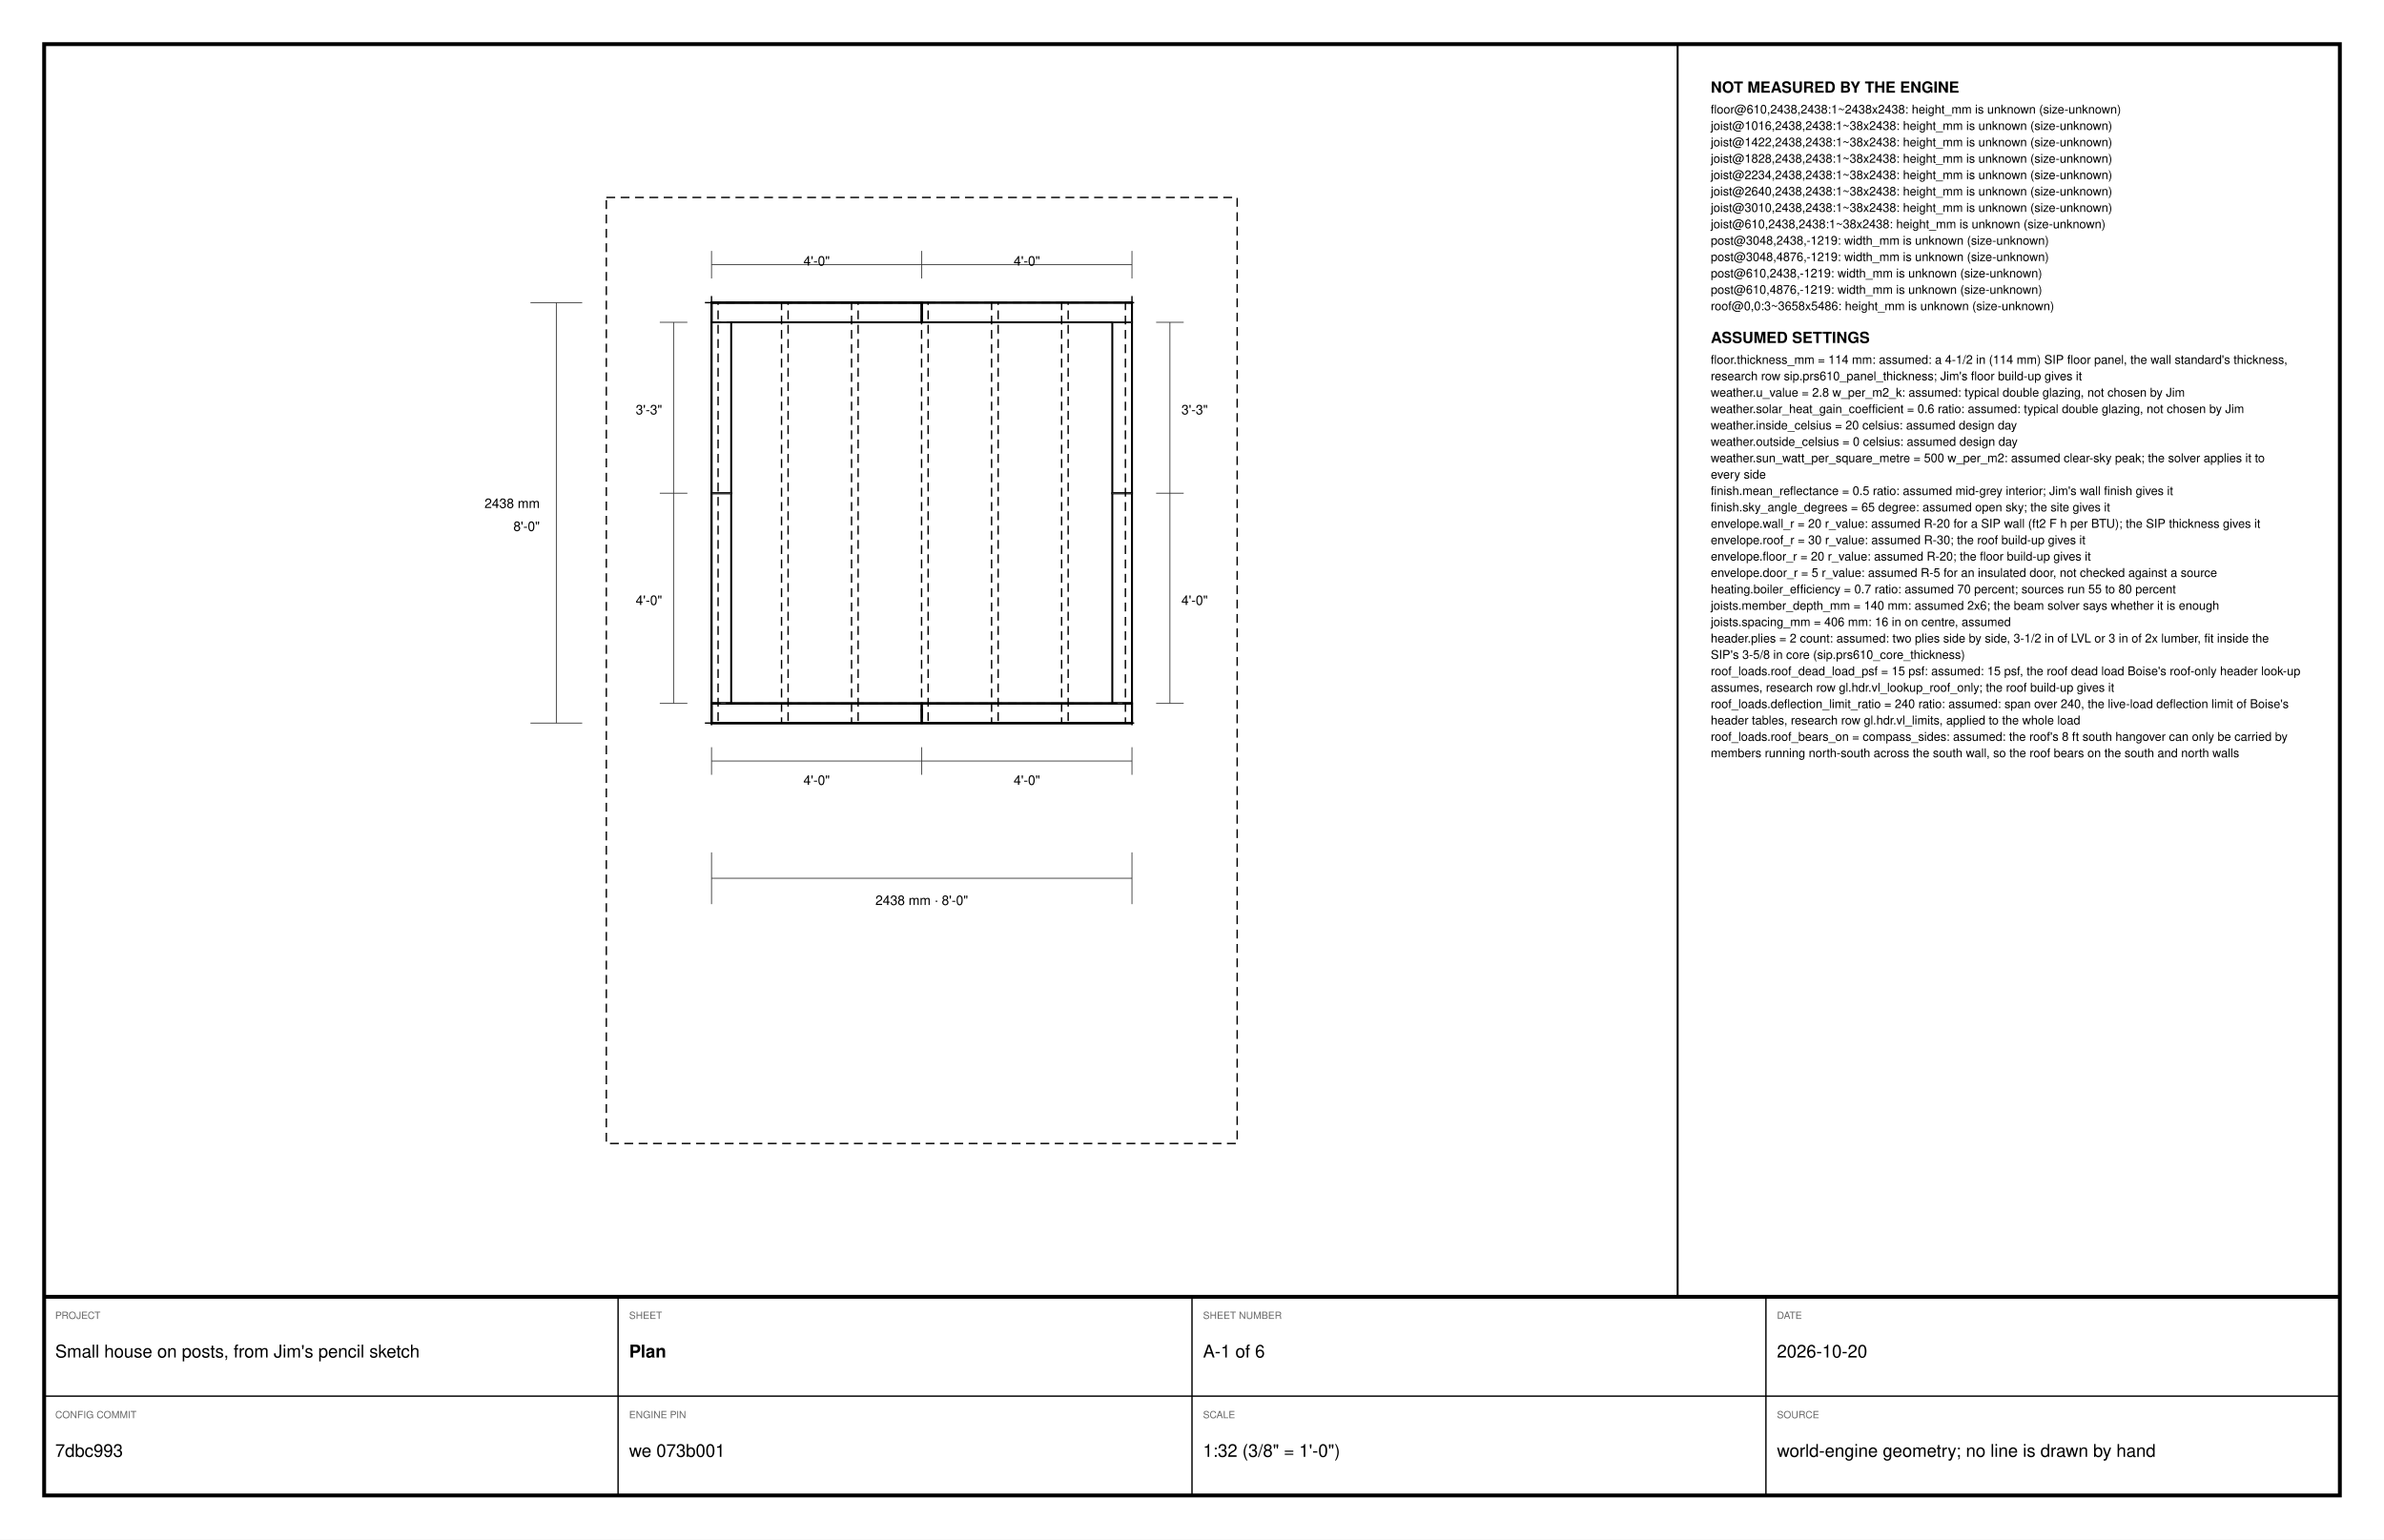
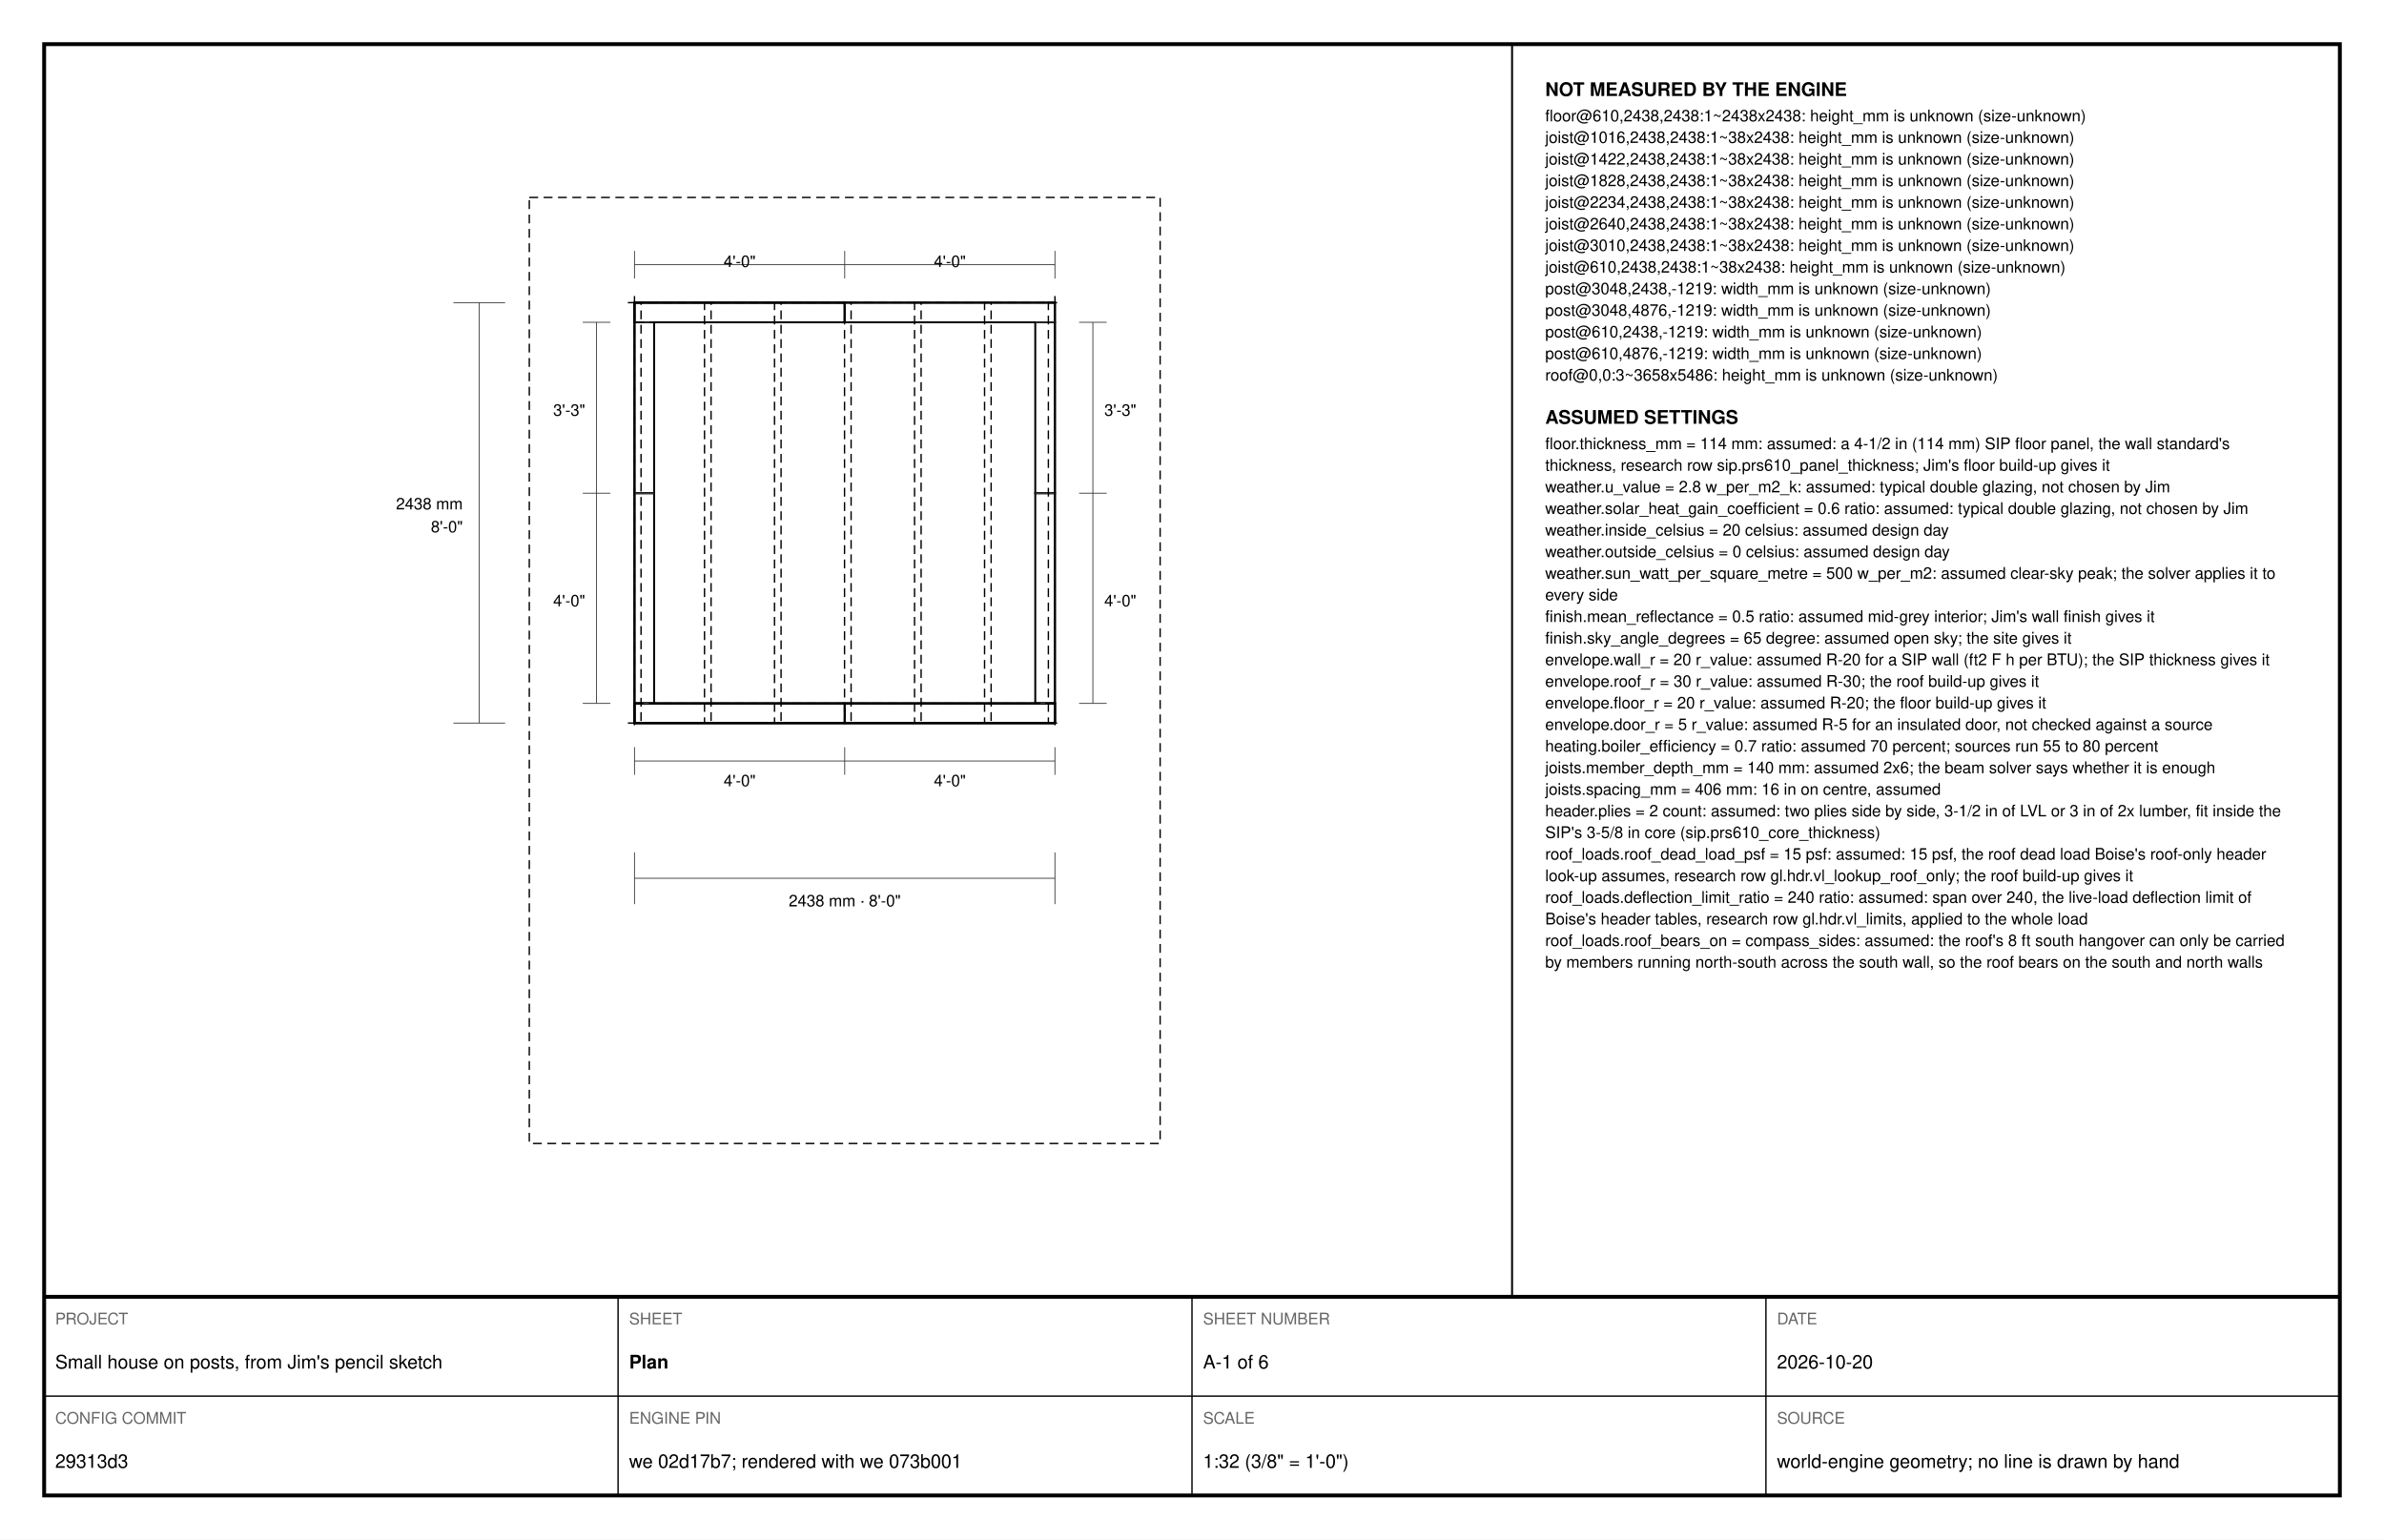
<svg xmlns="http://www.w3.org/2000/svg" width="432.000mm" height="279.000mm" viewBox="0 0 432.000 279.000" font-family="Helvetica, Arial, sans-serif">
  <rect width="432.000" height="279.000" fill="#ffffff" />
  <rect x="8.000" y="8.000" width="416.000" height="263.000" fill="none" stroke="#000000" stroke-width="0.700" />
-   <rect x="128.934" y="54.844" width="38.094" height="3.563" fill="none" stroke="#000000" stroke-width="0.350" />
-   <rect x="128.934" y="54.844" width="76.188" height="76.188" fill="none" stroke="#000000" stroke-width="0.350" />
-   <rect x="128.934" y="127.469" width="76.188" height="3.563" fill="none" stroke="#000000" stroke-width="0.350" />
-   <rect x="128.934" y="127.469" width="76.188" height="3.563" fill="none" stroke="#000000" stroke-width="0.350" />
-   <rect x="167.028" y="127.469" width="38.094" height="3.563" fill="none" stroke="#000000" stroke-width="0.350" />
-   <rect x="167.028" y="54.844" width="38.094" height="3.563" fill="none" stroke="#000000" stroke-width="0.350" />
-   <rect x="201.559" y="89.375" width="3.563" height="38.094" fill="none" stroke="#000000" stroke-width="0.350" />
-   <rect x="201.559" y="58.406" width="3.563" height="30.969" fill="none" stroke="#000000" stroke-width="0.350" />
-   <rect x="128.934" y="127.469" width="38.094" height="3.563" fill="none" stroke="#000000" stroke-width="0.350" />
-   <rect x="128.934" y="89.375" width="3.563" height="38.094" fill="none" stroke="#000000" stroke-width="0.350" />
-   <rect x="128.934" y="58.406" width="3.563" height="30.969" fill="none" stroke="#000000" stroke-width="0.350" />
-   <rect x="128.934" y="54.844" width="38.094" height="3.563" fill="none" stroke="#000000" stroke-width="0.350" />
-   <line x1="201.559" y1="127.469" x2="205.122" y2="127.469" stroke="#555555" stroke-width="0.150" />
-   <line x1="167.028" y1="131.031" x2="167.028" y2="127.469" stroke="#555555" stroke-width="0.150" />
-   <line x1="201.559" y1="58.406" x2="205.122" y2="58.406" stroke="#555555" stroke-width="0.150" />
-   <line x1="167.028" y1="58.406" x2="167.028" y2="54.844" stroke="#555555" stroke-width="0.150" />
-   <line x1="201.559" y1="89.375" x2="205.122" y2="89.375" stroke="#555555" stroke-width="0.150" />
-   <line x1="128.934" y1="127.469" x2="132.497" y2="127.469" stroke="#555555" stroke-width="0.150" />
-   <line x1="128.934" y1="89.375" x2="132.497" y2="89.375" stroke="#555555" stroke-width="0.150" />
-   <line x1="128.934" y1="58.406" x2="132.497" y2="58.406" stroke="#555555" stroke-width="0.150" />
-   <rect x="167.028" y="127.469" width="38.094" height="3.563" fill="none" stroke="#000000" stroke-width="0.250" stroke-dasharray="1.6 1" />
-   <rect x="167.028" y="127.469" width="38.094" height="3.563" fill="none" stroke="#000000" stroke-width="0.250" stroke-dasharray="1.6 1" />
-   <rect x="128.934" y="127.469" width="38.094" height="3.563" fill="none" stroke="#000000" stroke-width="0.250" stroke-dasharray="1.6 1" />
-   <rect x="128.934" y="127.469" width="38.094" height="3.563" fill="none" stroke="#000000" stroke-width="0.250" stroke-dasharray="1.6 1" />
-   <rect x="128.934" y="54.844" width="38.094" height="3.563" fill="none" stroke="#000000" stroke-width="0.250" stroke-dasharray="1.6 1" />
-   <line x1="127.734" y1="131.031" x2="130.134" y2="131.031" stroke="#000000" stroke-width="0.250" stroke-dasharray="1.6 1" />
-   <line x1="128.934" y1="129.831" x2="128.934" y2="132.231" stroke="#000000" stroke-width="0.250" stroke-dasharray="1.6 1" />
-   <line x1="203.922" y1="131.031" x2="206.322" y2="131.031" stroke="#000000" stroke-width="0.250" stroke-dasharray="1.6 1" />
-   <line x1="205.122" y1="129.831" x2="205.122" y2="132.231" stroke="#000000" stroke-width="0.250" stroke-dasharray="1.6 1" />
-   <line x1="127.734" y1="54.844" x2="130.134" y2="54.844" stroke="#000000" stroke-width="0.250" stroke-dasharray="1.6 1" />
-   <line x1="128.934" y1="53.644" x2="128.934" y2="56.044" stroke="#000000" stroke-width="0.250" stroke-dasharray="1.6 1" />
-   <line x1="203.922" y1="54.844" x2="206.322" y2="54.844" stroke="#000000" stroke-width="0.250" stroke-dasharray="1.6 1" />
-   <line x1="205.122" y1="53.644" x2="205.122" y2="56.044" stroke="#000000" stroke-width="0.250" stroke-dasharray="1.6 1" />
-   <rect x="128.934" y="54.844" width="76.188" height="76.188" fill="none" stroke="#000000" stroke-width="0.250" stroke-dasharray="1.6 1" />
-   <rect x="128.934" y="54.844" width="1.188" height="76.188" fill="none" stroke="#000000" stroke-width="0.250" stroke-dasharray="1.6 1" />
-   <rect x="141.622" y="54.844" width="1.188" height="76.188" fill="none" stroke="#000000" stroke-width="0.250" stroke-dasharray="1.6 1" />
-   <rect x="154.309" y="54.844" width="1.188" height="76.188" fill="none" stroke="#000000" stroke-width="0.250" stroke-dasharray="1.6 1" />
-   <rect x="166.997" y="54.844" width="1.188" height="76.188" fill="none" stroke="#000000" stroke-width="0.250" stroke-dasharray="1.6 1" />
-   <rect x="179.684" y="54.844" width="1.188" height="76.188" fill="none" stroke="#000000" stroke-width="0.250" stroke-dasharray="1.6 1" />
-   <rect x="192.372" y="54.844" width="1.188" height="76.188" fill="none" stroke="#000000" stroke-width="0.250" stroke-dasharray="1.6 1" />
-   <rect x="203.934" y="54.844" width="1.188" height="76.188" fill="none" stroke="#000000" stroke-width="0.250" stroke-dasharray="1.6 1" />
-   <rect x="109.872" y="35.781" width="114.313" height="171.438" fill="none" stroke="#000000" stroke-width="0.250" stroke-dasharray="1.6 1" />
-   <line x1="128.934" y1="137.906" x2="205.122" y2="137.906" stroke="#333333" stroke-width="0.150" />
-   <line x1="128.934" y1="140.406" x2="128.934" y2="135.406" stroke="#333333" stroke-width="0.150" />
-   <line x1="167.028" y1="140.406" x2="167.028" y2="135.406" stroke="#333333" stroke-width="0.150" />
-   <line x1="205.122" y1="140.406" x2="205.122" y2="135.406" stroke="#333333" stroke-width="0.150" />
-   <text x="147.981" y="142.226" font-size="2.400" text-anchor="middle" fill="#000000">4'-0"</text>
-   <text x="186.075" y="142.226" font-size="2.400" text-anchor="middle" fill="#000000">4'-0"</text>
-   <line x1="128.934" y1="47.969" x2="205.122" y2="47.969" stroke="#333333" stroke-width="0.150" />
-   <line x1="128.934" y1="50.469" x2="128.934" y2="45.469" stroke="#333333" stroke-width="0.150" />
-   <line x1="167.028" y1="50.469" x2="167.028" y2="45.469" stroke="#333333" stroke-width="0.150" />
-   <line x1="205.122" y1="50.469" x2="205.122" y2="45.469" stroke="#333333" stroke-width="0.150" />
-   <text x="147.981" y="48.129" font-size="2.400" text-anchor="middle" fill="#000000">4'-0"</text>
-   <text x="186.075" y="48.129" font-size="2.400" text-anchor="middle" fill="#000000">4'-0"</text>
-   <line x1="122.059" y1="127.469" x2="122.059" y2="58.406" stroke="#333333" stroke-width="0.150" />
-   <line x1="119.559" y1="127.469" x2="124.559" y2="127.469" stroke="#333333" stroke-width="0.150" />
-   <line x1="119.559" y1="89.375" x2="124.559" y2="89.375" stroke="#333333" stroke-width="0.150" />
-   <line x1="119.559" y1="58.406" x2="124.559" y2="58.406" stroke="#333333" stroke-width="0.150" />
-   <text x="119.979" y="109.622" font-size="2.400" text-anchor="end" fill="#000000">4'-0"</text>
-   <text x="119.979" y="75.091" font-size="2.400" text-anchor="end" fill="#000000">3'-3"</text>
-   <line x1="211.997" y1="127.469" x2="211.997" y2="58.406" stroke="#333333" stroke-width="0.150" />
-   <line x1="209.497" y1="127.469" x2="214.497" y2="127.469" stroke="#333333" stroke-width="0.150" />
-   <line x1="209.497" y1="89.375" x2="214.497" y2="89.375" stroke="#333333" stroke-width="0.150" />
-   <line x1="209.497" y1="58.406" x2="214.497" y2="58.406" stroke="#333333" stroke-width="0.150" />
-   <text x="214.077" y="109.622" font-size="2.400" text-anchor="start" fill="#000000">4'-0"</text>
-   <text x="214.077" y="75.091" font-size="2.400" text-anchor="start" fill="#000000">3'-3"</text>
-   <line x1="128.934" y1="159.156" x2="205.122" y2="159.156" stroke="#333333" stroke-width="0.150" />
-   <line x1="128.934" y1="163.844" x2="128.934" y2="154.469" stroke="#333333" stroke-width="0.150" />
-   <line x1="205.122" y1="163.844" x2="205.122" y2="154.469" stroke="#333333" stroke-width="0.150" />
-   <text x="167.028" y="163.996" font-size="2.400" text-anchor="middle" fill="#000000">2438 mm · 8'-0"</text>
-   <line x1="100.809" y1="131.031" x2="100.809" y2="54.844" stroke="#333333" stroke-width="0.150" />
-   <line x1="96.122" y1="131.031" x2="105.497" y2="131.031" stroke="#333333" stroke-width="0.150" />
-   <line x1="96.122" y1="54.844" x2="105.497" y2="54.844" stroke="#333333" stroke-width="0.150" />
-   <text x="97.809" y="92.058" font-size="2.400" text-anchor="end" fill="#000000">2438 mm</text>
-   <text x="97.809" y="96.218" font-size="2.400" text-anchor="end" fill="#000000">8'-0"</text>
-   <text x="310.000" y="16.800" font-size="2.800" text-anchor="start" fill="#000000" font-weight="bold">NOT MEASURED BY THE ENGINE</text>
-   <text x="310.000" y="20.580" font-size="2.200" text-anchor="start" fill="#000000">floor@610,2438,2438:1~2438x2438: height_mm is unknown (size-unknown)</text>
-   <text x="310.000" y="23.550" font-size="2.200" text-anchor="start" fill="#000000">joist@1016,2438,2438:1~38x2438: height_mm is unknown (size-unknown)</text>
-   <text x="310.000" y="26.520" font-size="2.200" text-anchor="start" fill="#000000">joist@1422,2438,2438:1~38x2438: height_mm is unknown (size-unknown)</text>
-   <text x="310.000" y="29.490" font-size="2.200" text-anchor="start" fill="#000000">joist@1828,2438,2438:1~38x2438: height_mm is unknown (size-unknown)</text>
-   <text x="310.000" y="32.460" font-size="2.200" text-anchor="start" fill="#000000">joist@2234,2438,2438:1~38x2438: height_mm is unknown (size-unknown)</text>
-   <text x="310.000" y="35.430" font-size="2.200" text-anchor="start" fill="#000000">joist@2640,2438,2438:1~38x2438: height_mm is unknown (size-unknown)</text>
-   <text x="310.000" y="38.400" font-size="2.200" text-anchor="start" fill="#000000">joist@3010,2438,2438:1~38x2438: height_mm is unknown (size-unknown)</text>
-   <text x="310.000" y="41.370" font-size="2.200" text-anchor="start" fill="#000000">joist@610,2438,2438:1~38x2438: height_mm is unknown (size-unknown)</text>
-   <text x="310.000" y="44.340" font-size="2.200" text-anchor="start" fill="#000000">post@3048,2438,-1219: width_mm is unknown (size-unknown)</text>
-   <text x="310.000" y="47.310" font-size="2.200" text-anchor="start" fill="#000000">post@3048,4876,-1219: width_mm is unknown (size-unknown)</text>
-   <text x="310.000" y="50.280" font-size="2.200" text-anchor="start" fill="#000000">post@610,2438,-1219: width_mm is unknown (size-unknown)</text>
-   <text x="310.000" y="53.250" font-size="2.200" text-anchor="start" fill="#000000">post@610,4876,-1219: width_mm is unknown (size-unknown)</text>
-   <text x="310.000" y="56.220" font-size="2.200" text-anchor="start" fill="#000000">roof@0,0:3~3658x5486: height_mm is unknown (size-unknown)</text>
-   <text x="310.000" y="59.190" font-size="2.200" text-anchor="start" fill="#000000" />
-   <text x="310.000" y="62.160" font-size="2.800" text-anchor="start" fill="#000000" font-weight="bold">ASSUMED SETTINGS</text>
-   <text x="310.000" y="65.940" font-size="2.200" text-anchor="start" fill="#000000">floor.thickness_mm = 114 mm: assumed: a 4-1/2 in (114 mm) SIP floor panel, the wall standard's thickness,</text>
-   <text x="310.000" y="68.910" font-size="2.200" text-anchor="start" fill="#000000">    research row sip.prs610_panel_thickness; Jim's floor build-up gives it</text>
-   <text x="310.000" y="71.880" font-size="2.200" text-anchor="start" fill="#000000">weather.u_value = 2.8 w_per_m2_k: assumed: typical double glazing, not chosen by Jim</text>
-   <text x="310.000" y="74.850" font-size="2.200" text-anchor="start" fill="#000000">weather.solar_heat_gain_coefficient = 0.6 ratio: assumed: typical double glazing, not chosen by Jim</text>
-   <text x="310.000" y="77.820" font-size="2.200" text-anchor="start" fill="#000000">weather.inside_celsius = 20 celsius: assumed design day</text>
-   <text x="310.000" y="80.790" font-size="2.200" text-anchor="start" fill="#000000">weather.outside_celsius = 0 celsius: assumed design day</text>
-   <text x="310.000" y="83.760" font-size="2.200" text-anchor="start" fill="#000000">weather.sun_watt_per_square_metre = 500 w_per_m2: assumed clear-sky peak; the solver applies it to</text>
-   <text x="310.000" y="86.730" font-size="2.200" text-anchor="start" fill="#000000">    every side</text>
-   <text x="310.000" y="89.700" font-size="2.200" text-anchor="start" fill="#000000">finish.mean_reflectance = 0.5 ratio: assumed mid-grey interior; Jim's wall finish gives it</text>
-   <text x="310.000" y="92.670" font-size="2.200" text-anchor="start" fill="#000000">finish.sky_angle_degrees = 65 degree: assumed open sky; the site gives it</text>
-   <text x="310.000" y="95.640" font-size="2.200" text-anchor="start" fill="#000000">envelope.wall_r = 20 r_value: assumed R-20 for a SIP wall (ft2 F h per BTU); the SIP thickness gives it</text>
-   <text x="310.000" y="98.610" font-size="2.200" text-anchor="start" fill="#000000">envelope.roof_r = 30 r_value: assumed R-30; the roof build-up gives it</text>
-   <text x="310.000" y="101.580" font-size="2.200" text-anchor="start" fill="#000000">envelope.floor_r = 20 r_value: assumed R-20; the floor build-up gives it</text>
-   <text x="310.000" y="104.550" font-size="2.200" text-anchor="start" fill="#000000">envelope.door_r = 5 r_value: assumed R-5 for an insulated door, not checked against a source</text>
-   <text x="310.000" y="107.520" font-size="2.200" text-anchor="start" fill="#000000">heating.boiler_efficiency = 0.7 ratio: assumed 70 percent; sources run 55 to 80 percent</text>
-   <text x="310.000" y="110.490" font-size="2.200" text-anchor="start" fill="#000000">joists.member_depth_mm = 140 mm: assumed 2x6; the beam solver says whether it is enough</text>
-   <text x="310.000" y="113.460" font-size="2.200" text-anchor="start" fill="#000000">joists.spacing_mm = 406 mm: 16 in on centre, assumed</text>
-   <text x="310.000" y="116.430" font-size="2.200" text-anchor="start" fill="#000000">header.plies = 2 count: assumed: two plies side by side, 3-1/2 in of LVL or 3 in of 2x lumber, fit inside the</text>
-   <text x="310.000" y="119.400" font-size="2.200" text-anchor="start" fill="#000000">    SIP's 3-5/8 in core (sip.prs610_core_thickness)</text>
-   <text x="310.000" y="122.370" font-size="2.200" text-anchor="start" fill="#000000">roof_loads.roof_dead_load_psf = 15 psf: assumed: 15 psf, the roof dead load Boise's roof-only header look-up</text>
-   <text x="310.000" y="125.340" font-size="2.200" text-anchor="start" fill="#000000">    assumes, research row gl.hdr.vl_lookup_roof_only; the roof build-up gives it</text>
-   <text x="310.000" y="128.310" font-size="2.200" text-anchor="start" fill="#000000">roof_loads.deflection_limit_ratio = 240 ratio: assumed: span over 240, the live-load deflection limit of Boise's</text>
-   <text x="310.000" y="131.280" font-size="2.200" text-anchor="start" fill="#000000">    header tables, research row gl.hdr.vl_limits, applied to the whole load</text>
-   <text x="310.000" y="134.250" font-size="2.200" text-anchor="start" fill="#000000">roof_loads.roof_bears_on =  compass_sides: assumed: the roof's 8 ft south hangover can only be carried by</text>
-   <text x="310.000" y="137.220" font-size="2.200" text-anchor="start" fill="#000000">    members running north-south across the south wall, so the roof bears on the south and north walls</text>
-   <text x="310.000" y="140.190" font-size="2.200" text-anchor="start" fill="#000000" />
-   <line x1="304.000" y1="8.000" x2="304.000" y2="235.000" stroke="#000000" stroke-width="0.350" />
-   <text x="10.000" y="239.000" font-size="1.800" text-anchor="start" fill="#666666">PROJECT</text>
-   <text x="10.000" y="246.000" font-size="3.200" text-anchor="start" fill="#000000">Small house on posts, from Jim's pencil sketch</text>
-   <text x="114.000" y="239.000" font-size="1.800" text-anchor="start" fill="#666666">SHEET</text>
-   <text x="114.000" y="246.000" font-size="3.200" text-anchor="start" fill="#000000" font-weight="bold">Plan</text>
-   <text x="218.000" y="239.000" font-size="1.800" text-anchor="start" fill="#666666">SHEET NUMBER</text>
-   <text x="218.000" y="246.000" font-size="3.200" text-anchor="start" fill="#000000">A-1 of 6</text>
-   <text x="322.000" y="239.000" font-size="1.800" text-anchor="start" fill="#666666">DATE</text>
-   <text x="322.000" y="246.000" font-size="3.200" text-anchor="start" fill="#000000">2026-10-20</text>
-   <text x="10.000" y="257.000" font-size="1.800" text-anchor="start" fill="#666666">CONFIG COMMIT</text>
-   <text x="10.000" y="264.000" font-size="3.200" text-anchor="start" fill="#000000">7dbc993</text>
-   <text x="114.000" y="257.000" font-size="1.800" text-anchor="start" fill="#666666">ENGINE PIN</text>
-   <text x="114.000" y="264.000" font-size="3.200" text-anchor="start" fill="#000000">we 073b001</text>
-   <text x="218.000" y="257.000" font-size="1.800" text-anchor="start" fill="#666666">SCALE</text>
-   <text x="218.000" y="264.000" font-size="3.200" text-anchor="start" fill="#000000">1:32 (3/8" = 1'-0")</text>
-   <text x="322.000" y="257.000" font-size="1.800" text-anchor="start" fill="#666666">SOURCE</text>
-   <text x="322.000" y="264.000" font-size="3.200" text-anchor="start" fill="#000000">world-engine geometry; no line is drawn by hand</text>
+   <rect x="114.975" y="54.844" width="38.094" height="3.563" fill="none" stroke="#000000" stroke-width="0.350" />
+   <rect x="114.975" y="54.844" width="76.188" height="76.188" fill="none" stroke="#000000" stroke-width="0.350" />
+   <rect x="114.975" y="127.469" width="76.188" height="3.563" fill="none" stroke="#000000" stroke-width="0.350" />
+   <rect x="114.975" y="127.469" width="76.188" height="3.563" fill="none" stroke="#000000" stroke-width="0.350" />
+   <rect x="153.069" y="127.469" width="38.094" height="3.563" fill="none" stroke="#000000" stroke-width="0.350" />
+   <rect x="153.069" y="54.844" width="38.094" height="3.563" fill="none" stroke="#000000" stroke-width="0.350" />
+   <rect x="187.600" y="89.375" width="3.563" height="38.094" fill="none" stroke="#000000" stroke-width="0.350" />
+   <rect x="187.600" y="58.406" width="3.563" height="30.969" fill="none" stroke="#000000" stroke-width="0.350" />
+   <rect x="114.975" y="127.469" width="38.094" height="3.563" fill="none" stroke="#000000" stroke-width="0.350" />
+   <rect x="114.975" y="89.375" width="3.563" height="38.094" fill="none" stroke="#000000" stroke-width="0.350" />
+   <rect x="114.975" y="58.406" width="3.563" height="30.969" fill="none" stroke="#000000" stroke-width="0.350" />
+   <rect x="114.975" y="54.844" width="38.094" height="3.563" fill="none" stroke="#000000" stroke-width="0.350" />
+   <line x1="187.600" y1="127.469" x2="191.163" y2="127.469" stroke="#555555" stroke-width="0.150" />
+   <line x1="153.069" y1="131.031" x2="153.069" y2="127.469" stroke="#555555" stroke-width="0.150" />
+   <line x1="187.600" y1="58.406" x2="191.163" y2="58.406" stroke="#555555" stroke-width="0.150" />
+   <line x1="153.069" y1="58.406" x2="153.069" y2="54.844" stroke="#555555" stroke-width="0.150" />
+   <line x1="187.600" y1="89.375" x2="191.163" y2="89.375" stroke="#555555" stroke-width="0.150" />
+   <line x1="114.975" y1="127.469" x2="118.538" y2="127.469" stroke="#555555" stroke-width="0.150" />
+   <line x1="114.975" y1="89.375" x2="118.538" y2="89.375" stroke="#555555" stroke-width="0.150" />
+   <line x1="114.975" y1="58.406" x2="118.538" y2="58.406" stroke="#555555" stroke-width="0.150" />
+   <rect x="153.069" y="127.469" width="38.094" height="3.563" fill="none" stroke="#000000" stroke-width="0.250" stroke-dasharray="1.6 1" />
+   <rect x="153.069" y="127.469" width="38.094" height="3.563" fill="none" stroke="#000000" stroke-width="0.250" stroke-dasharray="1.6 1" />
+   <rect x="114.975" y="127.469" width="38.094" height="3.563" fill="none" stroke="#000000" stroke-width="0.250" stroke-dasharray="1.6 1" />
+   <rect x="114.975" y="127.469" width="38.094" height="3.563" fill="none" stroke="#000000" stroke-width="0.250" stroke-dasharray="1.6 1" />
+   <rect x="114.975" y="54.844" width="38.094" height="3.563" fill="none" stroke="#000000" stroke-width="0.250" stroke-dasharray="1.6 1" />
+   <line x1="113.775" y1="131.031" x2="116.175" y2="131.031" stroke="#000000" stroke-width="0.250" stroke-dasharray="1.6 1" />
+   <line x1="114.975" y1="129.831" x2="114.975" y2="132.231" stroke="#000000" stroke-width="0.250" stroke-dasharray="1.6 1" />
+   <line x1="189.963" y1="131.031" x2="192.363" y2="131.031" stroke="#000000" stroke-width="0.250" stroke-dasharray="1.6 1" />
+   <line x1="191.163" y1="129.831" x2="191.163" y2="132.231" stroke="#000000" stroke-width="0.250" stroke-dasharray="1.6 1" />
+   <line x1="113.775" y1="54.844" x2="116.175" y2="54.844" stroke="#000000" stroke-width="0.250" stroke-dasharray="1.6 1" />
+   <line x1="114.975" y1="53.644" x2="114.975" y2="56.044" stroke="#000000" stroke-width="0.250" stroke-dasharray="1.6 1" />
+   <line x1="189.963" y1="54.844" x2="192.363" y2="54.844" stroke="#000000" stroke-width="0.250" stroke-dasharray="1.6 1" />
+   <line x1="191.163" y1="53.644" x2="191.163" y2="56.044" stroke="#000000" stroke-width="0.250" stroke-dasharray="1.6 1" />
+   <rect x="114.975" y="54.844" width="76.188" height="76.188" fill="none" stroke="#000000" stroke-width="0.250" stroke-dasharray="1.6 1" />
+   <rect x="114.975" y="54.844" width="1.188" height="76.188" fill="none" stroke="#000000" stroke-width="0.250" stroke-dasharray="1.6 1" />
+   <rect x="127.663" y="54.844" width="1.188" height="76.188" fill="none" stroke="#000000" stroke-width="0.250" stroke-dasharray="1.6 1" />
+   <rect x="140.350" y="54.844" width="1.188" height="76.188" fill="none" stroke="#000000" stroke-width="0.250" stroke-dasharray="1.6 1" />
+   <rect x="153.038" y="54.844" width="1.188" height="76.188" fill="none" stroke="#000000" stroke-width="0.250" stroke-dasharray="1.6 1" />
+   <rect x="165.725" y="54.844" width="1.188" height="76.188" fill="none" stroke="#000000" stroke-width="0.250" stroke-dasharray="1.6 1" />
+   <rect x="178.413" y="54.844" width="1.188" height="76.188" fill="none" stroke="#000000" stroke-width="0.250" stroke-dasharray="1.6 1" />
+   <rect x="189.975" y="54.844" width="1.188" height="76.188" fill="none" stroke="#000000" stroke-width="0.250" stroke-dasharray="1.6 1" />
+   <rect x="95.913" y="35.781" width="114.313" height="171.438" fill="none" stroke="#000000" stroke-width="0.250" stroke-dasharray="1.6 1" />
+   <line x1="114.975" y1="137.906" x2="191.163" y2="137.906" stroke="#333333" stroke-width="0.150" />
+   <line x1="114.975" y1="140.406" x2="114.975" y2="135.406" stroke="#333333" stroke-width="0.150" />
+   <line x1="153.069" y1="140.406" x2="153.069" y2="135.406" stroke="#333333" stroke-width="0.150" />
+   <line x1="191.163" y1="140.406" x2="191.163" y2="135.406" stroke="#333333" stroke-width="0.150" />
+   <text x="134.022" y="142.476" font-size="2.900" text-anchor="middle" fill="#000000">4'-0"</text>
+   <text x="172.116" y="142.476" font-size="2.900" text-anchor="middle" fill="#000000">4'-0"</text>
+   <line x1="114.975" y1="47.969" x2="191.163" y2="47.969" stroke="#333333" stroke-width="0.150" />
+   <line x1="114.975" y1="50.469" x2="114.975" y2="45.469" stroke="#333333" stroke-width="0.150" />
+   <line x1="153.069" y1="50.469" x2="153.069" y2="45.469" stroke="#333333" stroke-width="0.150" />
+   <line x1="191.163" y1="50.469" x2="191.163" y2="45.469" stroke="#333333" stroke-width="0.150" />
+   <text x="134.022" y="48.379" font-size="2.900" text-anchor="middle" fill="#000000">4'-0"</text>
+   <text x="172.116" y="48.379" font-size="2.900" text-anchor="middle" fill="#000000">4'-0"</text>
+   <line x1="108.100" y1="127.469" x2="108.100" y2="58.406" stroke="#333333" stroke-width="0.150" />
+   <line x1="105.600" y1="127.469" x2="110.600" y2="127.469" stroke="#333333" stroke-width="0.150" />
+   <line x1="105.600" y1="89.375" x2="110.600" y2="89.375" stroke="#333333" stroke-width="0.150" />
+   <line x1="105.600" y1="58.406" x2="110.600" y2="58.406" stroke="#333333" stroke-width="0.150" />
+   <text x="106.020" y="109.872" font-size="2.900" text-anchor="end" fill="#000000">4'-0"</text>
+   <text x="106.020" y="75.341" font-size="2.900" text-anchor="end" fill="#000000">3'-3"</text>
+   <line x1="198.038" y1="127.469" x2="198.038" y2="58.406" stroke="#333333" stroke-width="0.150" />
+   <line x1="195.538" y1="127.469" x2="200.538" y2="127.469" stroke="#333333" stroke-width="0.150" />
+   <line x1="195.538" y1="89.375" x2="200.538" y2="89.375" stroke="#333333" stroke-width="0.150" />
+   <line x1="195.538" y1="58.406" x2="200.538" y2="58.406" stroke="#333333" stroke-width="0.150" />
+   <text x="200.118" y="109.872" font-size="2.900" text-anchor="start" fill="#000000">4'-0"</text>
+   <text x="200.118" y="75.341" font-size="2.900" text-anchor="start" fill="#000000">3'-3"</text>
+   <line x1="114.975" y1="159.156" x2="191.163" y2="159.156" stroke="#333333" stroke-width="0.150" />
+   <line x1="114.975" y1="163.844" x2="114.975" y2="154.469" stroke="#333333" stroke-width="0.150" />
+   <line x1="191.163" y1="163.844" x2="191.163" y2="154.469" stroke="#333333" stroke-width="0.150" />
+   <text x="153.069" y="164.246" font-size="2.900" text-anchor="middle" fill="#000000">2438 mm · 8'-0"</text>
+   <line x1="86.850" y1="131.031" x2="86.850" y2="54.844" stroke="#333333" stroke-width="0.150" />
+   <line x1="82.163" y1="131.031" x2="91.538" y2="131.031" stroke="#333333" stroke-width="0.150" />
+   <line x1="82.163" y1="54.844" x2="91.538" y2="54.844" stroke="#333333" stroke-width="0.150" />
+   <text x="83.850" y="92.308" font-size="2.900" text-anchor="end" fill="#000000">2438 mm</text>
+   <text x="83.850" y="96.468" font-size="2.900" text-anchor="end" fill="#000000">8'-0"</text>
+   <text x="280.000" y="17.400" font-size="3.400" text-anchor="start" fill="#000000" font-weight="bold">NOT MEASURED BY THE ENGINE</text>
+   <text x="280.000" y="21.990" font-size="2.900" text-anchor="start" fill="#000000">floor@610,2438,2438:1~2438x2438: height_mm is unknown (size-unknown)</text>
+   <text x="280.000" y="25.905" font-size="2.900" text-anchor="start" fill="#000000">joist@1016,2438,2438:1~38x2438: height_mm is unknown (size-unknown)</text>
+   <text x="280.000" y="29.820" font-size="2.900" text-anchor="start" fill="#000000">joist@1422,2438,2438:1~38x2438: height_mm is unknown (size-unknown)</text>
+   <text x="280.000" y="33.735" font-size="2.900" text-anchor="start" fill="#000000">joist@1828,2438,2438:1~38x2438: height_mm is unknown (size-unknown)</text>
+   <text x="280.000" y="37.650" font-size="2.900" text-anchor="start" fill="#000000">joist@2234,2438,2438:1~38x2438: height_mm is unknown (size-unknown)</text>
+   <text x="280.000" y="41.565" font-size="2.900" text-anchor="start" fill="#000000">joist@2640,2438,2438:1~38x2438: height_mm is unknown (size-unknown)</text>
+   <text x="280.000" y="45.480" font-size="2.900" text-anchor="start" fill="#000000">joist@3010,2438,2438:1~38x2438: height_mm is unknown (size-unknown)</text>
+   <text x="280.000" y="49.395" font-size="2.900" text-anchor="start" fill="#000000">joist@610,2438,2438:1~38x2438: height_mm is unknown (size-unknown)</text>
+   <text x="280.000" y="53.310" font-size="2.900" text-anchor="start" fill="#000000">post@3048,2438,-1219: width_mm is unknown (size-unknown)</text>
+   <text x="280.000" y="57.225" font-size="2.900" text-anchor="start" fill="#000000">post@3048,4876,-1219: width_mm is unknown (size-unknown)</text>
+   <text x="280.000" y="61.140" font-size="2.900" text-anchor="start" fill="#000000">post@610,2438,-1219: width_mm is unknown (size-unknown)</text>
+   <text x="280.000" y="65.055" font-size="2.900" text-anchor="start" fill="#000000">post@610,4876,-1219: width_mm is unknown (size-unknown)</text>
+   <text x="280.000" y="68.970" font-size="2.900" text-anchor="start" fill="#000000">roof@0,0:3~3658x5486: height_mm is unknown (size-unknown)</text>
+   <text x="280.000" y="72.885" font-size="2.900" text-anchor="start" fill="#000000" />
+   <text x="280.000" y="76.800" font-size="3.400" text-anchor="start" fill="#000000" font-weight="bold">ASSUMED SETTINGS</text>
+   <text x="280.000" y="81.390" font-size="2.900" text-anchor="start" fill="#000000">floor.thickness_mm = 114 mm: assumed: a 4-1/2 in (114 mm) SIP floor panel, the wall standard's</text>
+   <text x="280.000" y="85.305" font-size="2.900" text-anchor="start" fill="#000000">    thickness, research row sip.prs610_panel_thickness; Jim's floor build-up gives it</text>
+   <text x="280.000" y="89.220" font-size="2.900" text-anchor="start" fill="#000000">weather.u_value = 2.8 w_per_m2_k: assumed: typical double glazing, not chosen by Jim</text>
+   <text x="280.000" y="93.135" font-size="2.900" text-anchor="start" fill="#000000">weather.solar_heat_gain_coefficient = 0.6 ratio: assumed: typical double glazing, not chosen by Jim</text>
+   <text x="280.000" y="97.050" font-size="2.900" text-anchor="start" fill="#000000">weather.inside_celsius = 20 celsius: assumed design day</text>
+   <text x="280.000" y="100.965" font-size="2.900" text-anchor="start" fill="#000000">weather.outside_celsius = 0 celsius: assumed design day</text>
+   <text x="280.000" y="104.880" font-size="2.900" text-anchor="start" fill="#000000">weather.sun_watt_per_square_metre = 500 w_per_m2: assumed clear-sky peak; the solver applies it to</text>
+   <text x="280.000" y="108.795" font-size="2.900" text-anchor="start" fill="#000000">    every side</text>
+   <text x="280.000" y="112.710" font-size="2.900" text-anchor="start" fill="#000000">finish.mean_reflectance = 0.5 ratio: assumed mid-grey interior; Jim's wall finish gives it</text>
+   <text x="280.000" y="116.625" font-size="2.900" text-anchor="start" fill="#000000">finish.sky_angle_degrees = 65 degree: assumed open sky; the site gives it</text>
+   <text x="280.000" y="120.540" font-size="2.900" text-anchor="start" fill="#000000">envelope.wall_r = 20 r_value: assumed R-20 for a SIP wall (ft2 F h per BTU); the SIP thickness gives it</text>
+   <text x="280.000" y="124.455" font-size="2.900" text-anchor="start" fill="#000000">envelope.roof_r = 30 r_value: assumed R-30; the roof build-up gives it</text>
+   <text x="280.000" y="128.370" font-size="2.900" text-anchor="start" fill="#000000">envelope.floor_r = 20 r_value: assumed R-20; the floor build-up gives it</text>
+   <text x="280.000" y="132.285" font-size="2.900" text-anchor="start" fill="#000000">envelope.door_r = 5 r_value: assumed R-5 for an insulated door, not checked against a source</text>
+   <text x="280.000" y="136.200" font-size="2.900" text-anchor="start" fill="#000000">heating.boiler_efficiency = 0.7 ratio: assumed 70 percent; sources run 55 to 80 percent</text>
+   <text x="280.000" y="140.115" font-size="2.900" text-anchor="start" fill="#000000">joists.member_depth_mm = 140 mm: assumed 2x6; the beam solver says whether it is enough</text>
+   <text x="280.000" y="144.030" font-size="2.900" text-anchor="start" fill="#000000">joists.spacing_mm = 406 mm: 16 in on centre, assumed</text>
+   <text x="280.000" y="147.945" font-size="2.900" text-anchor="start" fill="#000000">header.plies = 2 count: assumed: two plies side by side, 3-1/2 in of LVL or 3 in of 2x lumber, fit inside the</text>
+   <text x="280.000" y="151.860" font-size="2.900" text-anchor="start" fill="#000000">    SIP's 3-5/8 in core (sip.prs610_core_thickness)</text>
+   <text x="280.000" y="155.775" font-size="2.900" text-anchor="start" fill="#000000">roof_loads.roof_dead_load_psf = 15 psf: assumed: 15 psf, the roof dead load Boise's roof-only header</text>
+   <text x="280.000" y="159.690" font-size="2.900" text-anchor="start" fill="#000000">    look-up assumes, research row gl.hdr.vl_lookup_roof_only; the roof build-up gives it</text>
+   <text x="280.000" y="163.605" font-size="2.900" text-anchor="start" fill="#000000">roof_loads.deflection_limit_ratio = 240 ratio: assumed: span over 240, the live-load deflection limit of</text>
+   <text x="280.000" y="167.520" font-size="2.900" text-anchor="start" fill="#000000">    Boise's header tables, research row gl.hdr.vl_limits, applied to the whole load</text>
+   <text x="280.000" y="171.435" font-size="2.900" text-anchor="start" fill="#000000">roof_loads.roof_bears_on =  compass_sides: assumed: the roof's 8 ft south hangover can only be carried</text>
+   <text x="280.000" y="175.350" font-size="2.900" text-anchor="start" fill="#000000">    by members running north-south across the south wall, so the roof bears on the south and north walls</text>
+   <text x="280.000" y="179.265" font-size="2.900" text-anchor="start" fill="#000000" />
+   <line x1="274.000" y1="8.000" x2="274.000" y2="235.000" stroke="#000000" stroke-width="0.350" />
+   <text x="10.000" y="240.000" font-size="2.900" text-anchor="start" fill="#666666">PROJECT</text>
+   <text x="10.000" y="248.000" font-size="3.400" text-anchor="start" fill="#000000">Small house on posts, from Jim's pencil sketch</text>
+   <text x="114.000" y="240.000" font-size="2.900" text-anchor="start" fill="#666666">SHEET</text>
+   <text x="114.000" y="248.000" font-size="3.400" text-anchor="start" fill="#000000" font-weight="bold">Plan</text>
+   <text x="218.000" y="240.000" font-size="2.900" text-anchor="start" fill="#666666">SHEET NUMBER</text>
+   <text x="218.000" y="248.000" font-size="3.400" text-anchor="start" fill="#000000">A-1 of 6</text>
+   <text x="322.000" y="240.000" font-size="2.900" text-anchor="start" fill="#666666">DATE</text>
+   <text x="322.000" y="248.000" font-size="3.400" text-anchor="start" fill="#000000">2026-10-20</text>
+   <text x="10.000" y="258.000" font-size="2.900" text-anchor="start" fill="#666666">CONFIG COMMIT</text>
+   <text x="10.000" y="266.000" font-size="3.400" text-anchor="start" fill="#000000">29313d3</text>
+   <text x="114.000" y="258.000" font-size="2.900" text-anchor="start" fill="#666666">ENGINE PIN</text>
+   <text x="114.000" y="266.000" font-size="3.400" text-anchor="start" fill="#000000">we 02d17b7; rendered with we 073b001</text>
+   <text x="218.000" y="258.000" font-size="2.900" text-anchor="start" fill="#666666">SCALE</text>
+   <text x="218.000" y="266.000" font-size="3.400" text-anchor="start" fill="#000000">1:32 (3/8" = 1'-0")</text>
+   <text x="322.000" y="258.000" font-size="2.900" text-anchor="start" fill="#666666">SOURCE</text>
+   <text x="322.000" y="266.000" font-size="3.400" text-anchor="start" fill="#000000">world-engine geometry; no line is drawn by hand</text>
  <line x1="8.000" y1="235.000" x2="424.000" y2="235.000" stroke="#000000" stroke-width="0.700" />
  <line x1="8.000" y1="253.000" x2="424.000" y2="253.000" stroke="#000000" stroke-width="0.250" />
  <line x1="112.000" y1="235.000" x2="112.000" y2="271.000" stroke="#000000" stroke-width="0.250" />
  <line x1="216.000" y1="235.000" x2="216.000" y2="271.000" stroke="#000000" stroke-width="0.250" />
  <line x1="320.000" y1="235.000" x2="320.000" y2="271.000" stroke="#000000" stroke-width="0.250" />
</svg>
